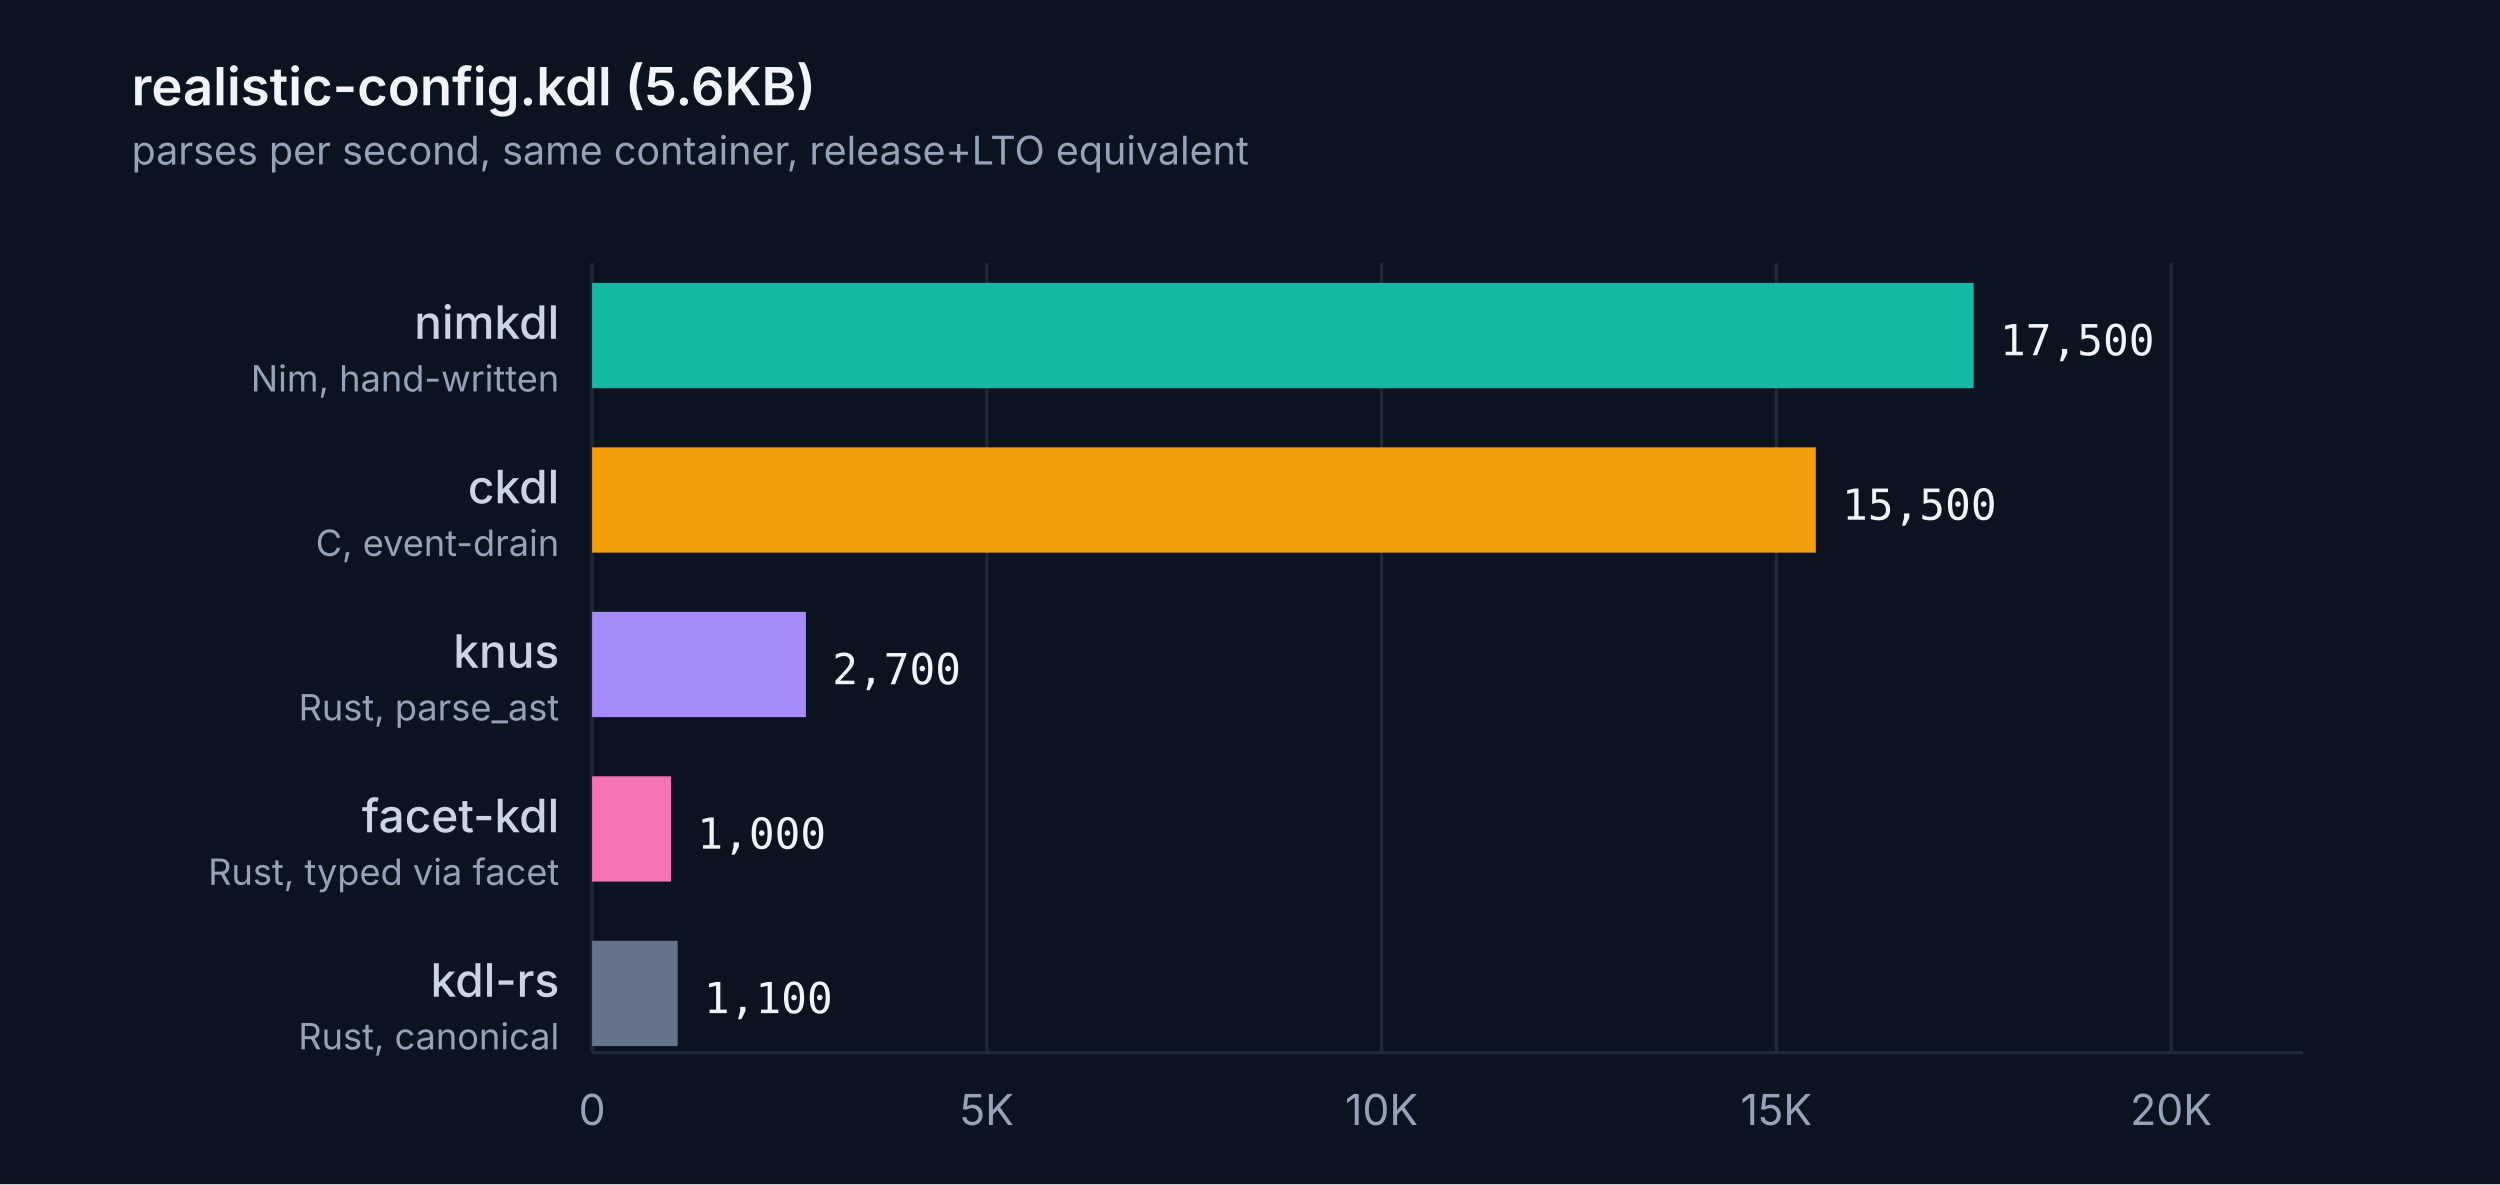
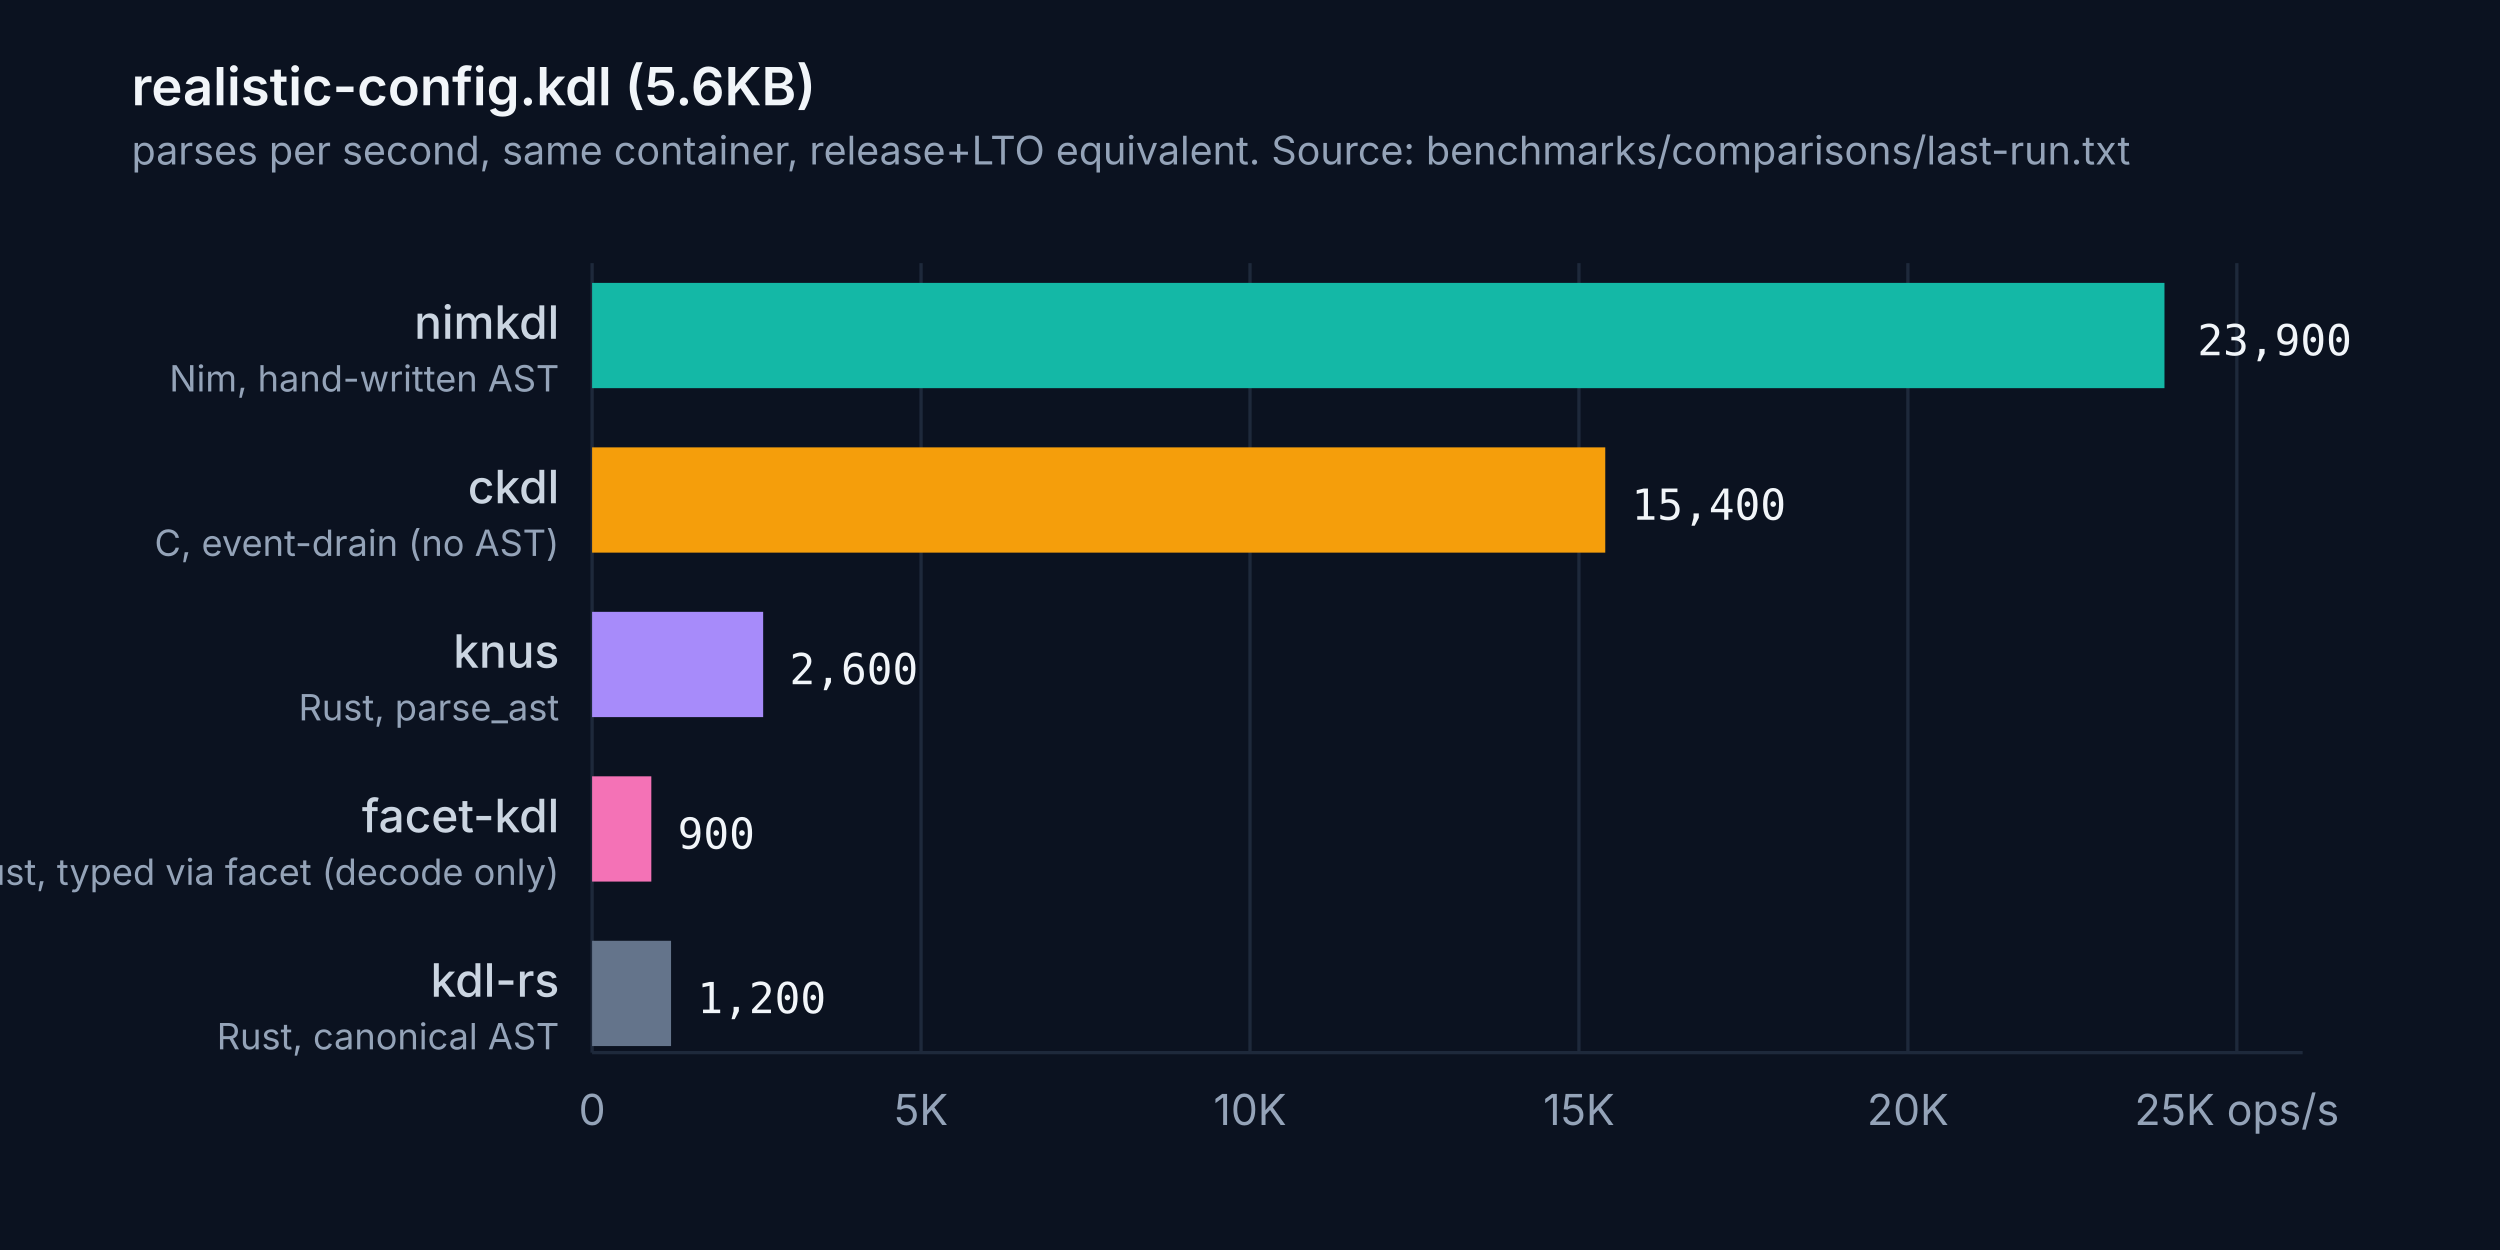
- <svg xmlns="http://www.w3.org/2000/svg" viewBox="0 0 760 360" font-family="ui-sans-serif, -apple-system, system-ui, sans-serif">
+ <svg xmlns="http://www.w3.org/2000/svg" viewBox="0 0 760 380" font-family="ui-sans-serif, -apple-system, system-ui, sans-serif">
  <style>
    .axis { fill: #94a3b8; font-size: 13px; }
    .label { fill: #cbd5e1; font-size: 14px; font-weight: 500; }
    .sublabel { fill: #94a3b8; font-size: 11px; }
    .value { fill: #f1f5f9; font-size: 13px; font-family: ui-monospace, monospace; }
    .title { fill: #f1f5f9; font-size: 16px; font-weight: 600; }
    .subtitle { fill: #94a3b8; font-size: 12px; }
    .bar-ours  { fill: #14b8a6; }   /* nimkdl teal */
    .bar-ckdl  { fill: #f59e0b; }   /* ckdl amber */
    .bar-knus  { fill: #a78bfa; }   /* knus violet */
    .bar-facet { fill: #f472b6; }   /* facet-kdl pink */
    .bar-rs    { fill: #64748b; }   /* kdl-rs slate */
    .grid { stroke: #1e293b; stroke-width: 1; }
  </style>
-   <rect width="760" height="360" fill="#0b1220" />
+   <rect width="760" height="380" fill="#0b1220" />
  <text x="40" y="32" class="title">realistic-config.kdl (5.6KB)</text>
-   <text x="40" y="50" class="subtitle">parses per second, same container, release+LTO equivalent</text>
+   <text x="40" y="50" class="subtitle">parses per second, same container, release+LTO equivalent. Source: benchmarks/comparisons/last-run.txt</text>
  <line x1="180" y1="80" x2="180" y2="320" class="grid" />
-   <line x1="300" y1="80" x2="300" y2="320" class="grid" />
-   <line x1="420" y1="80" x2="420" y2="320" class="grid" />
-   <line x1="540" y1="80" x2="540" y2="320" class="grid" />
-   <line x1="660" y1="80" x2="660" y2="320" class="grid" />
+   <line x1="280" y1="80" x2="280" y2="320" class="grid" />
+   <line x1="380" y1="80" x2="380" y2="320" class="grid" />
+   <line x1="480" y1="80" x2="480" y2="320" class="grid" />
+   <line x1="580" y1="80" x2="580" y2="320" class="grid" />
+   <line x1="680" y1="80" x2="680" y2="320" class="grid" />
  <line x1="180" y1="320" x2="700" y2="320" class="grid" />
  <text x="180" y="342" class="axis" text-anchor="middle">0</text>
-   <text x="300" y="342" class="axis" text-anchor="middle">5K</text>
-   <text x="420" y="342" class="axis" text-anchor="middle">10K</text>
-   <text x="540" y="342" class="axis" text-anchor="middle">15K</text>
-   <text x="660" y="342" class="axis" text-anchor="middle">20K</text>
+   <text x="280" y="342" class="axis" text-anchor="middle">5K</text>
+   <text x="380" y="342" class="axis" text-anchor="middle">10K</text>
+   <text x="480" y="342" class="axis" text-anchor="middle">15K</text>
+   <text x="580" y="342" class="axis" text-anchor="middle">20K</text>
+   <text x="680" y="342" class="axis" text-anchor="middle">25K ops/s</text>
  <text x="170" y="103" class="label" text-anchor="end">nimkdl</text>
-   <text x="170" y="119" class="sublabel" text-anchor="end">Nim, hand-written</text>
-   <rect x="180" y="86" width="420" height="32" class="bar-ours" />
-   <text x="608" y="108" class="value">17,500</text>
+   <text x="170" y="119" class="sublabel" text-anchor="end">Nim, hand-written AST</text>
+   <rect x="180" y="86" width="478" height="32" class="bar-ours" />
+   <text x="668" y="108" class="value">23,900</text>
  <text x="170" y="153" class="label" text-anchor="end">ckdl</text>
-   <text x="170" y="169" class="sublabel" text-anchor="end">C, event-drain</text>
-   <rect x="180" y="136" width="372" height="32" class="bar-ckdl" />
-   <text x="560" y="158" class="value">15,500</text>
+   <text x="170" y="169" class="sublabel" text-anchor="end">C, event-drain (no AST)</text>
+   <rect x="180" y="136" width="308" height="32" class="bar-ckdl" />
+   <text x="496" y="158" class="value">15,400</text>
  <text x="170" y="203" class="label" text-anchor="end">knus</text>
  <text x="170" y="219" class="sublabel" text-anchor="end">Rust, parse_ast</text>
-   <rect x="180" y="186" width="65" height="32" class="bar-knus" />
-   <text x="253" y="208" class="value">2,700</text>
+   <rect x="180" y="186" width="52" height="32" class="bar-knus" />
+   <text x="240" y="208" class="value">2,600</text>
  <text x="170" y="253" class="label" text-anchor="end">facet-kdl</text>
-   <text x="170" y="269" class="sublabel" text-anchor="end">Rust, typed via facet</text>
-   <rect x="180" y="236" width="24" height="32" class="bar-facet" />
-   <text x="212" y="258" class="value">1,000</text>
+   <text x="170" y="269" class="sublabel" text-anchor="end">Rust, typed via facet (decode only)</text>
+   <rect x="180" y="236" width="18" height="32" class="bar-facet" />
+   <text x="206" y="258" class="value">900</text>
  <text x="170" y="303" class="label" text-anchor="end">kdl-rs</text>
-   <text x="170" y="319" class="sublabel" text-anchor="end">Rust, canonical</text>
-   <rect x="180" y="286" width="26" height="32" class="bar-rs" />
-   <text x="214" y="308" class="value">1,100</text>
+   <text x="170" y="319" class="sublabel" text-anchor="end">Rust, canonical AST</text>
+   <rect x="180" y="286" width="24" height="32" class="bar-rs" />
+   <text x="212" y="308" class="value">1,200</text>
</svg>
